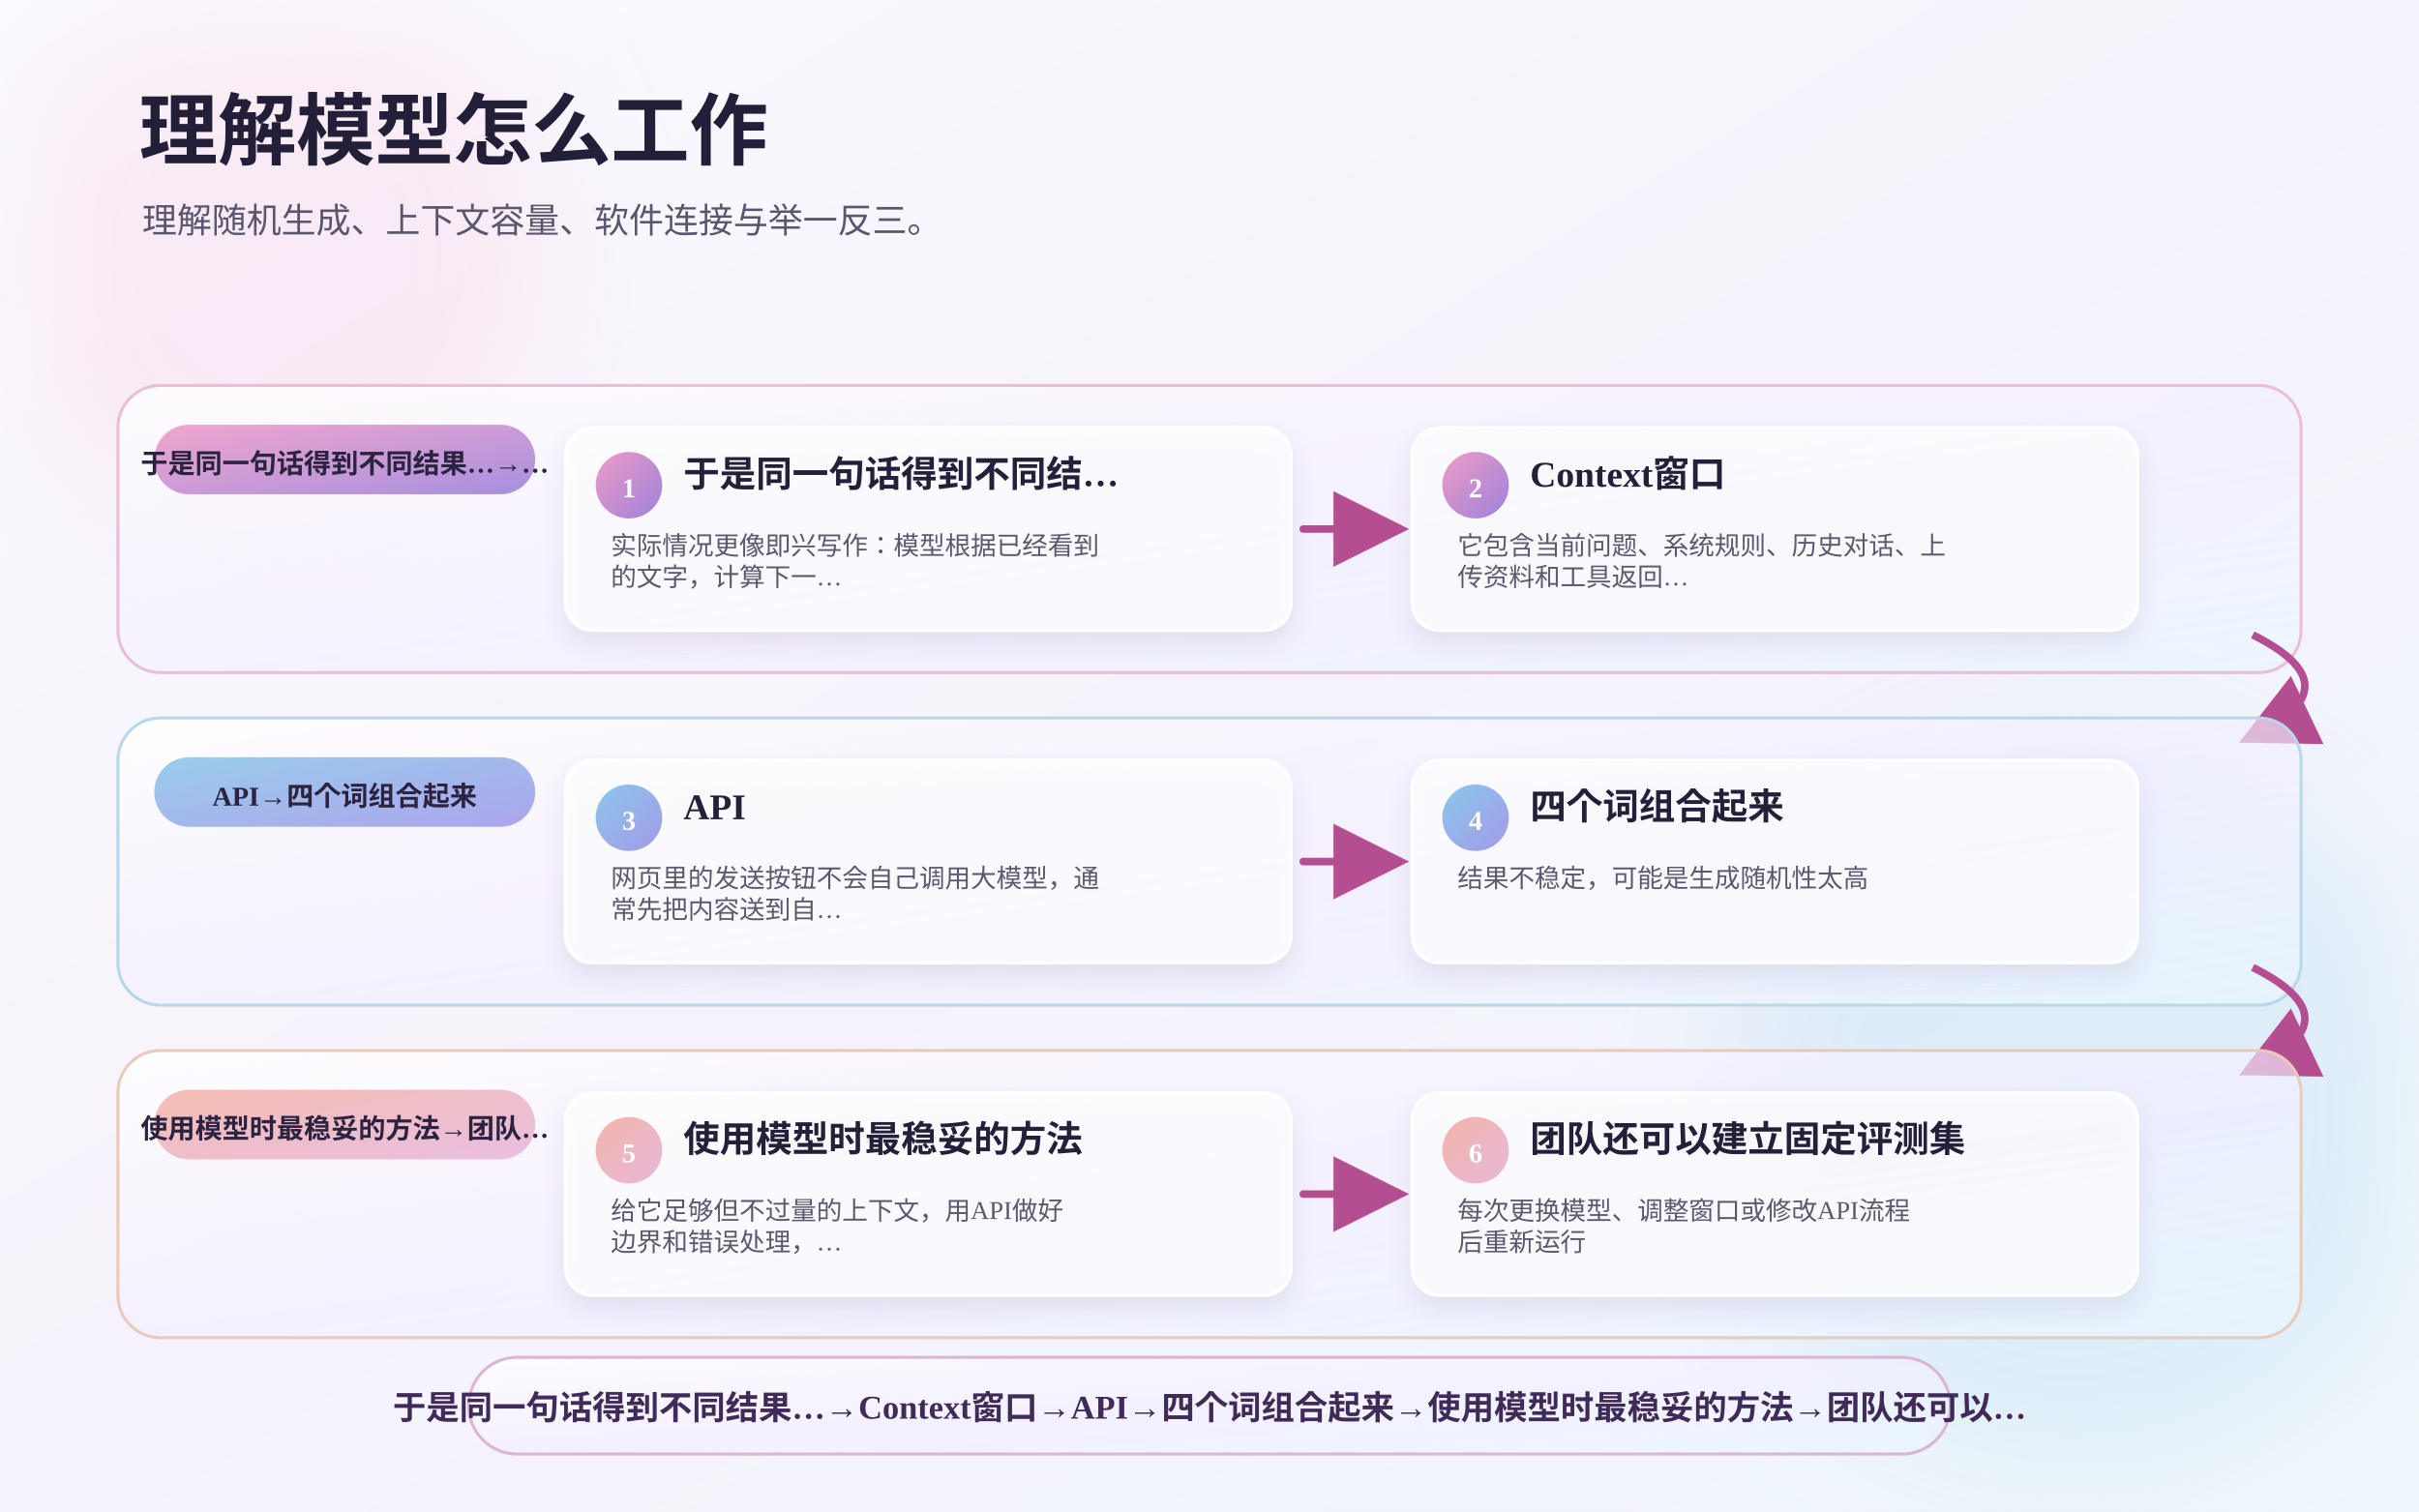
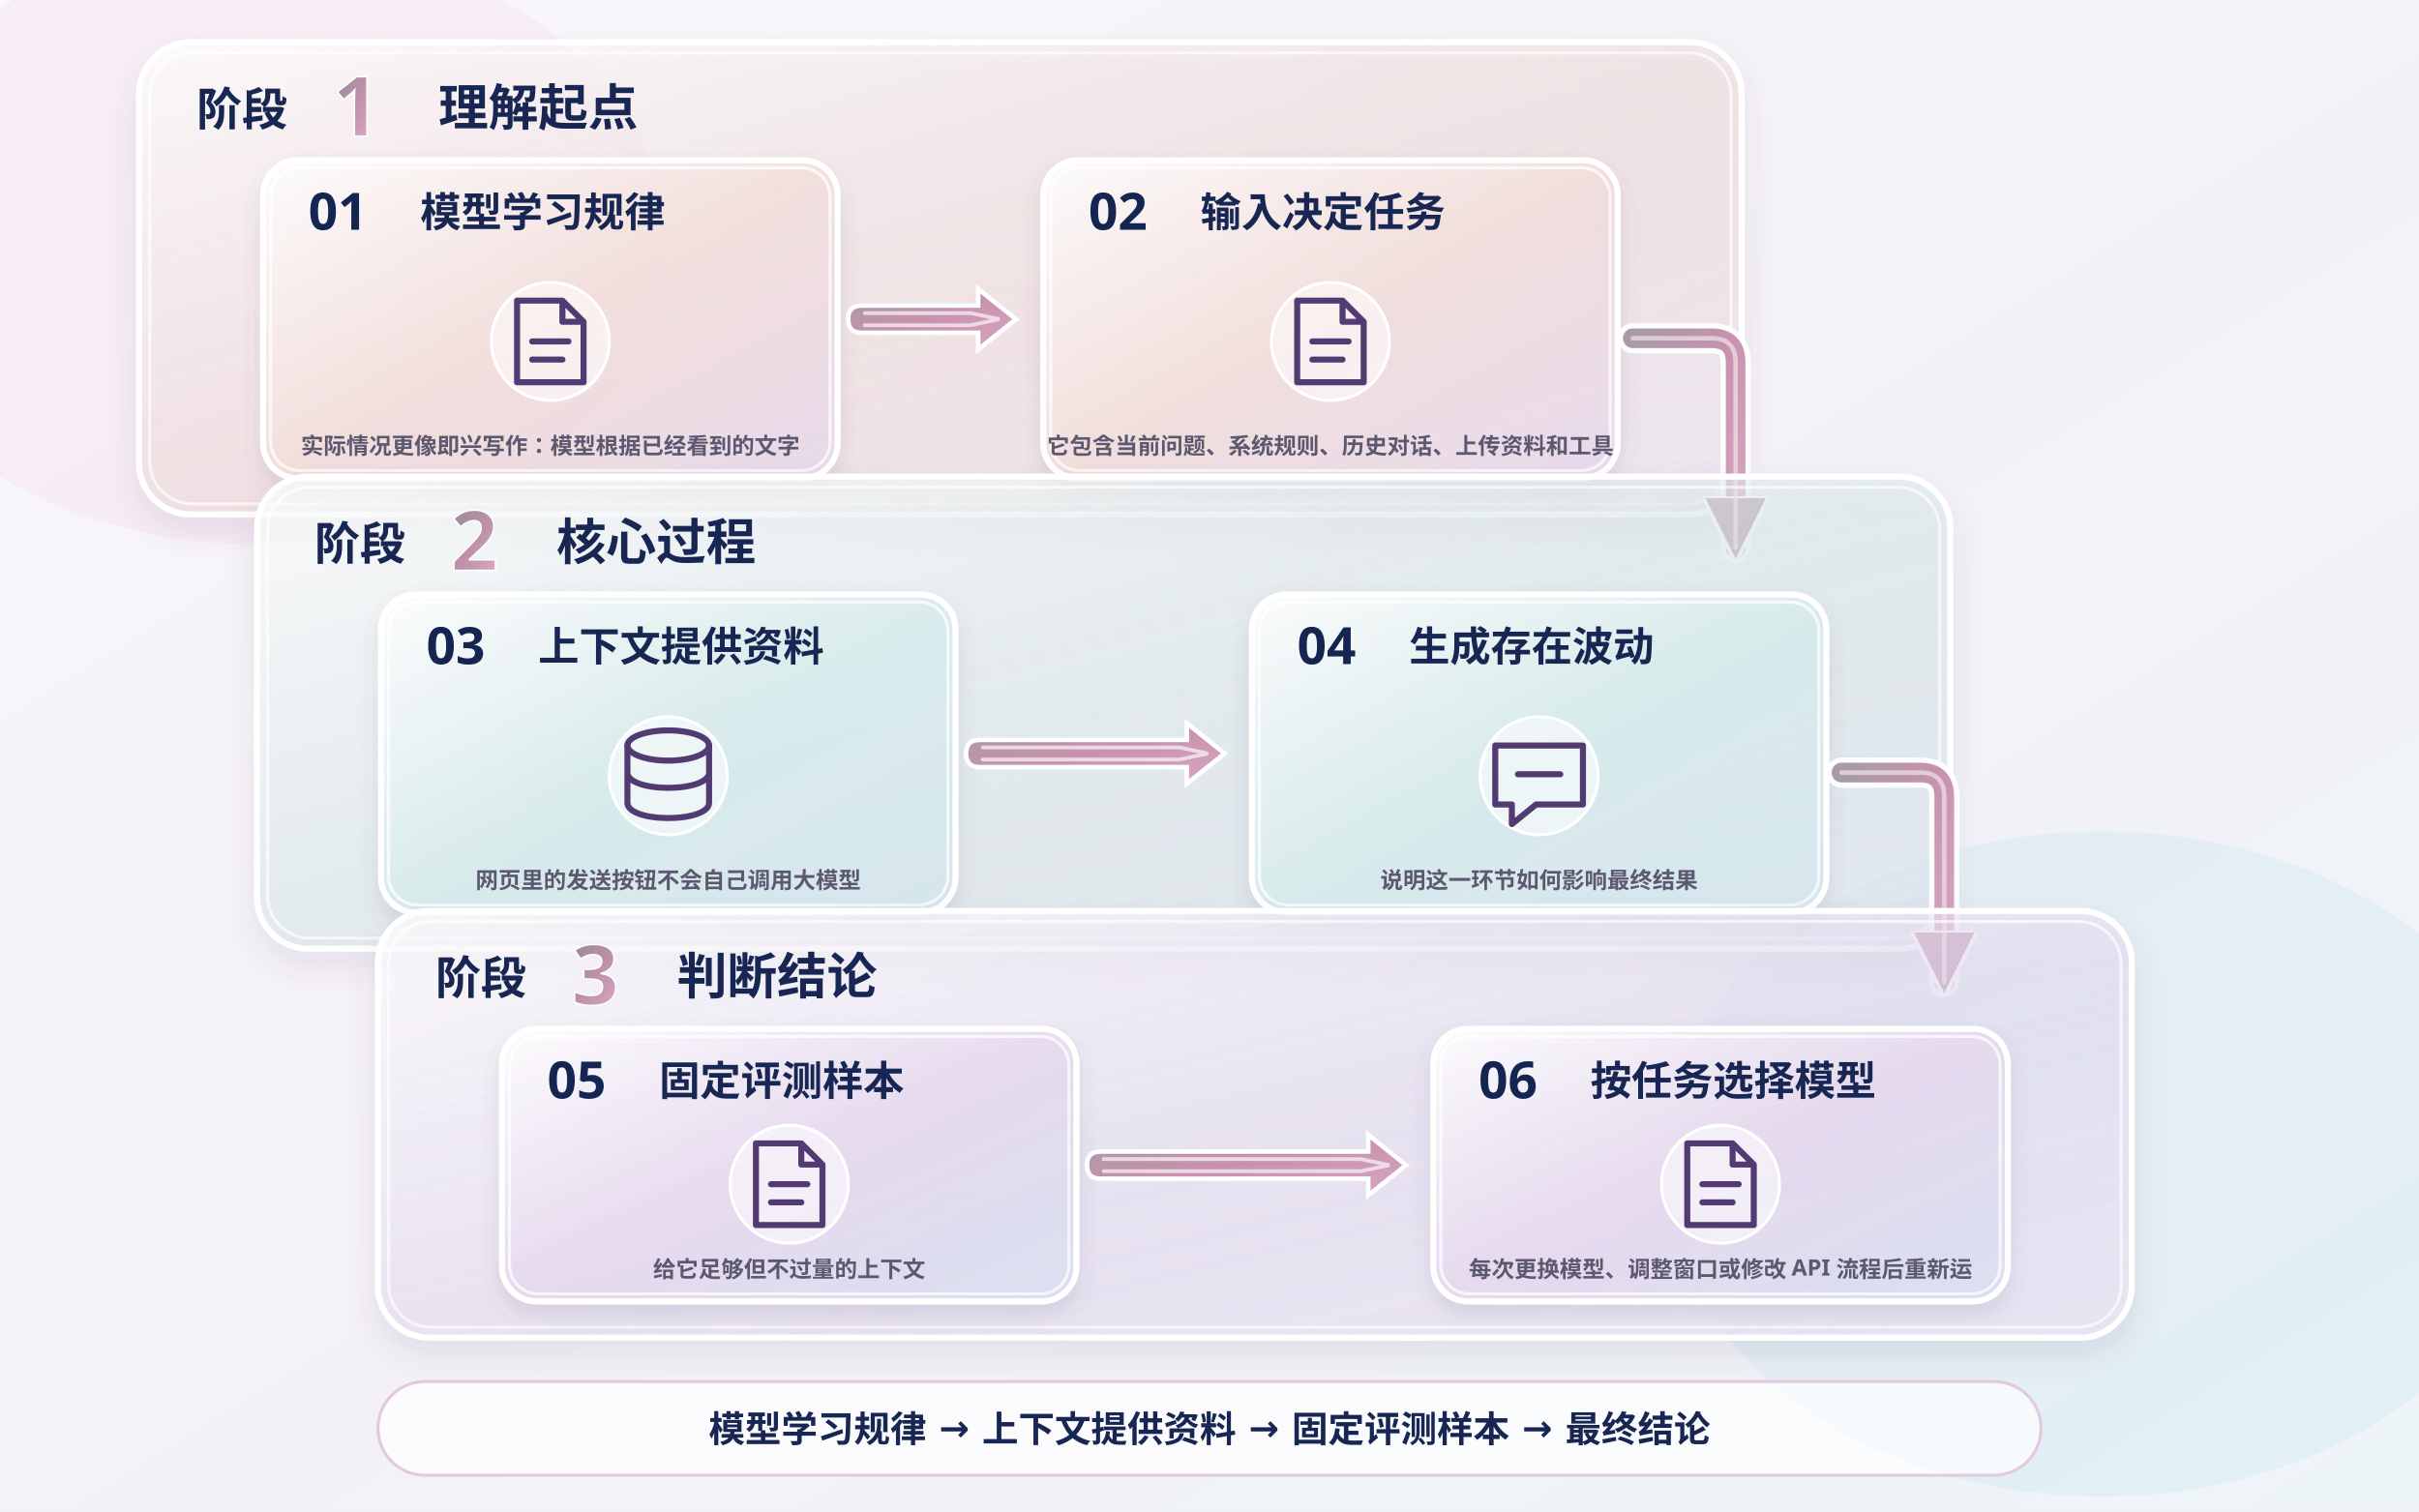
<svg xmlns="http://www.w3.org/2000/svg" width="1600" height="1000" viewBox="0 0 1600 1000">
  <defs>
    <linearGradient id="bg" x1="0" y1="0" x2="1" y2="1">
-       <stop offset="0" stop-color="#fbfbff" />
-       <stop offset=".48" stop-color="#f6f2fb" />
-       <stop offset="1" stop-color="#eef7fb" />
+       <stop stop-color="#f9f8fb" />
+       <stop offset=".48" stop-color="#f4f1f7" />
+       <stop offset="1" stop-color="#edf4f8" />
    </linearGradient>
-     <linearGradient id="pink" x1="0" y1="0" x2="1" y2="1">
-       <stop stop-color="#ef9bc7" />
-       <stop offset="1" stop-color="#9d82db" />
+     <linearGradient id="stageWarm" x1="0" y1="0" x2="1" y2="1">
+       <stop stop-color="#fff" stop-opacity=".76" />
+       <stop offset=".55" stop-color="#f0d9d6" stop-opacity=".48" />
+       <stop offset="1" stop-color="#eee7f3" stop-opacity=".66" />
    </linearGradient>
-     <linearGradient id="blue" x1="0" y1="0" x2="1" y2="1">
-       <stop stop-color="#8cc7eb" />
-       <stop offset="1" stop-color="#a29ae8" />
+     <linearGradient id="stageCool" x1="0" y1="0" x2="1" y2="1">
+       <stop stop-color="#fff" stop-opacity=".77" />
+       <stop offset=".55" stop-color="#d8e9e8" stop-opacity=".54" />
+       <stop offset="1" stop-color="#e0e6f2" stop-opacity=".65" />
    </linearGradient>
-     <linearGradient id="peach" x1="0" y1="0" x2="1" y2="1">
-       <stop stop-color="#f3b4a8" />
-       <stop offset="1" stop-color="#e8b8dc" />
+     <linearGradient id="stageViolet" x1="0" y1="0" x2="1" y2="1">
+       <stop stop-color="#fff" stop-opacity=".78" />
+       <stop offset=".55" stop-color="#e5ddf1" stop-opacity=".58" />
+       <stop offset="1" stop-color="#ece5f5" stop-opacity=".68" />
    </linearGradient>
-     <linearGradient id="glass" x1="0" y1="0" x2="1" y2="1">
-       <stop stop-color="#ffffff" stop-opacity=".88" />
-       <stop offset=".5" stop-color="#f4efff" stop-opacity=".65" />
-       <stop offset="1" stop-color="#e9f6ff" stop-opacity=".74" />
+     <linearGradient id="cardWarm" x1="0" y1="0" x2="1" y2="1">
+       <stop stop-color="#fff" stop-opacity=".91" />
+       <stop offset=".5" stop-color="#f6e1dd" stop-opacity=".75" />
+       <stop offset="1" stop-color="#e9d8ee" stop-opacity=".78" />
    </linearGradient>
+     <linearGradient id="cardMint" x1="0" y1="0" x2="1" y2="1">
+       <stop stop-color="#fff" stop-opacity=".92" />
+       <stop offset=".5" stop-color="#d9eeee" stop-opacity=".77" />
+       <stop offset="1" stop-color="#d8e8f1" stop-opacity=".78" />
+     </linearGradient>
+     <linearGradient id="cardViolet" x1="0" y1="0" x2="1" y2="1">
+       <stop stop-color="#fff" stop-opacity=".92" />
+       <stop offset=".5" stop-color="#e8daf0" stop-opacity=".78" />
+       <stop offset="1" stop-color="#d9e2f3" stop-opacity=".8" />
+     </linearGradient>
+     <linearGradient id="arrowGrad" x1="0" y1="0" x2="1" y2="1">
+       <stop stop-color="#a79ba5" />
+       <stop offset=".48" stop-color="#c792ad" />
+       <stop offset="1" stop-color="#d9a6c2" />
+     </linearGradient>
+     <linearGradient id="numberGrad" x1="0" y1="0" x2="1" y2="1">
+       <stop stop-color="#978d98" />
+       <stop offset=".5" stop-color="#bd8fa9" />
+       <stop offset="1" stop-color="#d7a5bf" />
+     </linearGradient>
+     <filter id="stageShadow" x="-20%" y="-20%" width="140%" height="150%">
+       <feDropShadow dx="0" dy="10" stdDeviation="9" flood-color="#5f5674" flood-opacity=".16" />
+     </filter>
    <filter id="shadow" x="-20%" y="-20%" width="140%" height="150%">
-       <feDropShadow dx="0" dy="8" stdDeviation="7" flood-color="#6b568f" flood-opacity=".15" />
+       <feDropShadow dx="0" dy="7" stdDeviation="6" flood-color="#665875" flood-opacity=".16" />
    </filter>
-     <filter id="soft" x="-30%" y="-30%" width="160%" height="160%">
-       <feGaussianBlur stdDeviation="42" />
-     </filter>
-     <marker id="arrow" markerWidth="10" markerHeight="10" refX="8" refY="5" orient="auto">
-       <path d="M0,0 L10,5 L0,10 Z" fill="#b54e91" />
+     <marker id="arrow" markerUnits="userSpaceOnUse" markerWidth="44" markerHeight="44" refX="34" refY="22" orient="auto">
+       <path d="M0 0L44 22L0 44Z" fill="#bd91aa" stroke="#fff" stroke-width="2.5" />
    </marker>
  </defs>
  <rect width="1600" height="1000" fill="url(#bg)" />
-   <circle cx="180" cy="170" r="190" fill="#f4add0" opacity=".18" filter="url(#soft)" />
-   <circle cx="1370" cy="730" r="240" fill="#87c8ec" opacity=".18" filter="url(#soft)" />
-   <text x="92" y="105" text-anchor="start" font-size="52" font-weight="760" fill="#231f38">
-     <tspan x="92" dy="0">理解模型怎么工作</tspan>
-   </text>
-   <text x="94" y="154" text-anchor="start" font-size="23" font-weight="500" fill="#59566d">
-     <tspan x="94" dy="0">理解随机生成、上下文容量、软件连接与举一反三。</tspan>
-   </text>
-   <rect x="78" y="255" width="1444" height="190" rx="28" fill="url(#glass)" stroke="#e8bfd7" stroke-width="2" />
-   <rect x="102" y="281" width="252" height="46" rx="23" fill="url(#pink)" opacity=".88" />
-   <text x="228" y="313" text-anchor="middle" font-size="18" font-weight="740" fill="#2b2340">
-     <tspan x="228" dy="0">于是同一句话得到不同结果…→…</tspan>
-   </text>
-   <rect x="374.0" y="283" width="480" height="134" rx="18" fill="#ffffff" fill-opacity=".74" stroke="#ffffff" stroke-width="2" filter="url(#shadow)" />
-   <circle cx="416.0" cy="321" r="22" fill="url(#pink)" />
-   <text x="416.0" y="329" text-anchor="middle" font-size="18" font-weight="800" fill="#ffffff">
-     <tspan x="416.0" dy="0">1</tspan>
-   </text>
-   <text x="452.0" y="322" text-anchor="start" font-size="24" font-weight="760" fill="#252039">
-     <tspan x="452.0" dy="0">于是同一句话得到不同结…</tspan>
-   </text>
-   <text x="404.0" y="367" text-anchor="start" font-size="17" font-weight="480" fill="#5d586e">
-     <tspan x="404.0" dy="0">实际情况更像即兴写作：模型根据已经看到</tspan>
-     <tspan x="404.0" dy="20.74">的文字，计算下一…</tspan>
-   </text>
-   <path d="M 862.0 350 L 922.0 350" stroke="#b54e91" stroke-width="5" stroke-linecap="round" marker-end="url(#arrow)" />
-   <rect x="934.0" y="283" width="480" height="134" rx="18" fill="#ffffff" fill-opacity=".74" stroke="#ffffff" stroke-width="2" filter="url(#shadow)" />
-   <circle cx="976.0" cy="321" r="22" fill="url(#pink)" />
-   <text x="976.0" y="329" text-anchor="middle" font-size="18" font-weight="800" fill="#ffffff">
-     <tspan x="976.0" dy="0">2</tspan>
-   </text>
-   <text x="1012.0" y="322" text-anchor="start" font-size="24" font-weight="760" fill="#252039">
-     <tspan x="1012.0" dy="0">Context窗口</tspan>
-   </text>
-   <text x="964.0" y="367" text-anchor="start" font-size="17" font-weight="480" fill="#5d586e">
-     <tspan x="964.0" dy="0">它包含当前问题、系统规则、历史对话、上</tspan>
-     <tspan x="964.0" dy="20.74">传资料和工具返回…</tspan>
-   </text>
-   <path d="M 1490 420 C 1536 443,1536 465,1490 487" fill="none" stroke="#b54e91" stroke-width="5" marker-end="url(#arrow)" />
-   <rect x="78" y="475" width="1444" height="190" rx="28" fill="url(#glass)" stroke="#bad7ea" stroke-width="2" />
-   <rect x="102" y="501" width="252" height="46" rx="23" fill="url(#blue)" opacity=".88" />
-   <text x="228" y="533" text-anchor="middle" font-size="18" font-weight="740" fill="#2b2340">
-     <tspan x="228" dy="0">API→四个词组合起来</tspan>
-   </text>
-   <rect x="374.0" y="503" width="480" height="134" rx="18" fill="#ffffff" fill-opacity=".74" stroke="#ffffff" stroke-width="2" filter="url(#shadow)" />
-   <circle cx="416.0" cy="541" r="22" fill="url(#blue)" />
-   <text x="416.0" y="549" text-anchor="middle" font-size="18" font-weight="800" fill="#ffffff">
-     <tspan x="416.0" dy="0">3</tspan>
-   </text>
-   <text x="452.0" y="542" text-anchor="start" font-size="24" font-weight="760" fill="#252039">
-     <tspan x="452.0" dy="0">API</tspan>
-   </text>
-   <text x="404.0" y="587" text-anchor="start" font-size="17" font-weight="480" fill="#5d586e">
-     <tspan x="404.0" dy="0">网页里的发送按钮不会自己调用大模型，通</tspan>
-     <tspan x="404.0" dy="20.74">常先把内容送到自…</tspan>
-   </text>
-   <path d="M 862.0 570 L 922.0 570" stroke="#b54e91" stroke-width="5" stroke-linecap="round" marker-end="url(#arrow)" />
-   <rect x="934.0" y="503" width="480" height="134" rx="18" fill="#ffffff" fill-opacity=".74" stroke="#ffffff" stroke-width="2" filter="url(#shadow)" />
-   <circle cx="976.0" cy="541" r="22" fill="url(#blue)" />
-   <text x="976.0" y="549" text-anchor="middle" font-size="18" font-weight="800" fill="#ffffff">
-     <tspan x="976.0" dy="0">4</tspan>
-   </text>
-   <text x="1012.0" y="542" text-anchor="start" font-size="24" font-weight="760" fill="#252039">
-     <tspan x="1012.0" dy="0">四个词组合起来</tspan>
-   </text>
-   <text x="964.0" y="587" text-anchor="start" font-size="17" font-weight="480" fill="#5d586e">
-     <tspan x="964.0" dy="0">结果不稳定，可能是生成随机性太高</tspan>
-   </text>
-   <path d="M 1490 640 C 1536 663,1536 685,1490 707" fill="none" stroke="#b54e91" stroke-width="5" marker-end="url(#arrow)" />
-   <rect x="78" y="695" width="1444" height="190" rx="28" fill="url(#glass)" stroke="#e9cabc" stroke-width="2" />
-   <rect x="102" y="721" width="252" height="46" rx="23" fill="url(#peach)" opacity=".88" />
-   <text x="228" y="753" text-anchor="middle" font-size="18" font-weight="740" fill="#2b2340">
-     <tspan x="228" dy="0">使用模型时最稳妥的方法→团队…</tspan>
-   </text>
-   <rect x="374.0" y="723" width="480" height="134" rx="18" fill="#ffffff" fill-opacity=".74" stroke="#ffffff" stroke-width="2" filter="url(#shadow)" />
-   <circle cx="416.0" cy="761" r="22" fill="url(#peach)" />
-   <text x="416.0" y="769" text-anchor="middle" font-size="18" font-weight="800" fill="#ffffff">
-     <tspan x="416.0" dy="0">5</tspan>
-   </text>
-   <text x="452.0" y="762" text-anchor="start" font-size="24" font-weight="760" fill="#252039">
-     <tspan x="452.0" dy="0">使用模型时最稳妥的方法</tspan>
-   </text>
-   <text x="404.0" y="807" text-anchor="start" font-size="17" font-weight="480" fill="#5d586e">
-     <tspan x="404.0" dy="0">给它足够但不过量的上下文，用API做好</tspan>
-     <tspan x="404.0" dy="20.74">边界和错误处理，…</tspan>
-   </text>
-   <path d="M 862.0 790 L 922.0 790" stroke="#b54e91" stroke-width="5" stroke-linecap="round" marker-end="url(#arrow)" />
-   <rect x="934.0" y="723" width="480" height="134" rx="18" fill="#ffffff" fill-opacity=".74" stroke="#ffffff" stroke-width="2" filter="url(#shadow)" />
-   <circle cx="976.0" cy="761" r="22" fill="url(#peach)" />
-   <text x="976.0" y="769" text-anchor="middle" font-size="18" font-weight="800" fill="#ffffff">
-     <tspan x="976.0" dy="0">6</tspan>
-   </text>
-   <text x="1012.0" y="762" text-anchor="start" font-size="24" font-weight="760" fill="#252039">
-     <tspan x="1012.0" dy="0">团队还可以建立固定评测集</tspan>
-   </text>
-   <text x="964.0" y="807" text-anchor="start" font-size="17" font-weight="480" fill="#5d586e">
-     <tspan x="964.0" dy="0">每次更换模型、调整窗口或修改API流程</tspan>
-     <tspan x="964.0" dy="20.74">后重新运行</tspan>
-   </text>
-   <rect x="310" y="898" width="980" height="64" rx="32" fill="url(#glass)" stroke="#dcb5d3" stroke-width="2" />
-   <text x="800" y="939" text-anchor="middle" font-size="22" font-weight="760" fill="#402b58">
-     <tspan x="800" dy="0">于是同一句话得到不同结果…→Context窗口→API→四个词组合起来→使用模型时最稳妥的方法→团队还可以…</tspan>
-   </text>
+   <ellipse cx="170" cy="160" rx="270" ry="200" fill="#eeb9d0" opacity=".14" />
+   <ellipse cx="1390" cy="770" rx="290" ry="220" fill="#9acfe4" opacity=".14" />
+   <g filter="url(#stageShadow)">
+     <rect x="92" y="28.0" width="1060" height="312.333" rx="34" fill="url(#stageWarm)" stroke="#fff" stroke-width="4" />
+     <rect x="99" y="35.0" width="1046" height="298.333" rx="28" fill="none" stroke="#fff" stroke-opacity=".66" stroke-width="2" />
+   </g>
+   <text x="130" y="83.0" text-anchor="start" font-family="Noto Sans SC, Microsoft YaHei, sans-serif" font-size="30" font-weight="850" fill="#172653">阶段</text>
+   <text x="220" y="90.0" font-family="Noto Sans SC, Microsoft YaHei, sans-serif" font-size="55" font-weight="950" fill="url(#numberGrad)" stroke="#fff" stroke-width="1">1</text>
+   <text x="290" y="83.0" text-anchor="start" font-family="Noto Sans SC, Microsoft YaHei, sans-serif" font-size="33" font-weight="900" fill="#172653">理解起点</text>
+   <g filter="url(#shadow)">
+     <rect x="174" y="106.0" width="380" height="210.333" rx="23" fill="url(#cardWarm)" stroke="#fff" stroke-width="4" />
+     <rect x="179" y="111.0" width="370" height="200.333" rx="19" fill="none" stroke="#fff" stroke-opacity=".72" stroke-width="2" />
+   </g>
+   <text x="204" y="152.0" text-anchor="start" font-family="Noto Sans SC, Microsoft YaHei, sans-serif" font-size="34" font-weight="900" fill="#142552">01</text>
+   <text x="278" y="150.0" text-anchor="start" font-family="Noto Sans SC, Microsoft YaHei, sans-serif" font-size="27" font-weight="850" fill="#172653">模型学习规律</text>
+   <circle cx="364.0" cy="225.89" r="39" fill="#fff" fill-opacity=".54" stroke="#fff" stroke-width="2" />
+   <path d="M342.0,198.89h30l14,14v40h-44z M372.0,198.89v14h14 M352.0,225.89h24 M352.0,237.89h20" fill="none" stroke="#513b72" stroke-width="4" stroke-linecap="round" stroke-linejoin="round" />
+   <text x="364.0" y="300.333" text-anchor="middle" font-family="Noto Sans SC, Microsoft YaHei, sans-serif" font-size="15" font-weight="580" fill="#5c5870">实际情况更像即兴写作：模型根据已经看到的文字</text>
+   <g filter="url(#shadow)">
+     <rect x="690" y="106.0" width="380" height="210.333" rx="23" fill="url(#cardWarm)" stroke="#fff" stroke-width="4" />
+     <rect x="695" y="111.0" width="370" height="200.333" rx="19" fill="none" stroke="#fff" stroke-opacity=".72" stroke-width="2" />
+   </g>
+   <text x="720" y="152.0" text-anchor="start" font-family="Noto Sans SC, Microsoft YaHei, sans-serif" font-size="34" font-weight="900" fill="#142552">02</text>
+   <text x="794" y="150.0" text-anchor="start" font-family="Noto Sans SC, Microsoft YaHei, sans-serif" font-size="27" font-weight="850" fill="#172653">输入决定任务</text>
+   <circle cx="880.0" cy="225.89" r="39" fill="#fff" fill-opacity=".54" stroke="#fff" stroke-width="2" />
+   <path d="M858.0,198.89h30l14,14v40h-44z M888.0,198.89v14h14 M868.0,225.89h24 M868.0,237.89h20" fill="none" stroke="#513b72" stroke-width="4" stroke-linecap="round" stroke-linejoin="round" />
+   <text x="880.0" y="300.333" text-anchor="middle" font-family="Noto Sans SC, Microsoft YaHei, sans-serif" font-size="15" font-weight="580" fill="#5c5870">它包含当前问题、系统规则、历史对话、上传资料和工具</text>
+   <g>
+     <path d="M570 202.167 H647 V191.167 L672 211.167 L647 231.167 V220.167 H570         Q561 220.167 561 211.167 Q561 202.167 570 202.167 Z" fill="url(#arrowGrad)" stroke="#fff" stroke-width="3" />
+     <path d="M572 207.167 H642 L661 211.167 L642 215.167 H572" fill="none" stroke="#f5e8ef" stroke-opacity=".82" stroke-width="2.5" stroke-linecap="round" />
+   </g>
+   <g>
+     <path d="M1080 223.787 H1132 Q1148 223.787 1148 239.787 V362.333" fill="none" stroke="#fff" stroke-opacity=".92" stroke-width="20" stroke-linecap="round" stroke-linejoin="round" />
+     <path d="M1080 223.787 H1132 Q1148 223.787 1148 239.787 V362.333" fill="none" stroke="url(#arrowGrad)" stroke-width="13" stroke-linecap="round" stroke-linejoin="round" marker-end="url(#arrow)" />
+     <path d="M1080 223.787 H1132 Q1148 223.787 1148 239.787 V362.333" fill="none" stroke="#f5e8ef" stroke-opacity=".64" stroke-width="3" stroke-linecap="round" stroke-linejoin="round" />
+   </g>
+   <g filter="url(#stageShadow)">
+     <rect x="170" y="315.333" width="1120" height="312.333" rx="34" fill="url(#stageCool)" stroke="#fff" stroke-width="4" />
+     <rect x="177" y="322.333" width="1106" height="298.333" rx="28" fill="none" stroke="#fff" stroke-opacity=".66" stroke-width="2" />
+   </g>
+   <text x="208" y="370.333" text-anchor="start" font-family="Noto Sans SC, Microsoft YaHei, sans-serif" font-size="30" font-weight="850" fill="#172653">阶段</text>
+   <text x="298" y="377.333" font-family="Noto Sans SC, Microsoft YaHei, sans-serif" font-size="55" font-weight="950" fill="url(#numberGrad)" stroke="#fff" stroke-width="1">2</text>
+   <text x="368" y="370.333" text-anchor="start" font-family="Noto Sans SC, Microsoft YaHei, sans-serif" font-size="33" font-weight="900" fill="#172653">核心过程</text>
+   <g filter="url(#shadow)">
+     <rect x="252" y="393.333" width="380" height="210.333" rx="23" fill="url(#cardMint)" stroke="#fff" stroke-width="4" />
+     <rect x="257" y="398.333" width="370" height="200.333" rx="19" fill="none" stroke="#fff" stroke-opacity=".72" stroke-width="2" />
+   </g>
+   <text x="282" y="439.333" text-anchor="start" font-family="Noto Sans SC, Microsoft YaHei, sans-serif" font-size="34" font-weight="900" fill="#142552">03</text>
+   <text x="356" y="437.333" text-anchor="start" font-family="Noto Sans SC, Microsoft YaHei, sans-serif" font-size="27" font-weight="850" fill="#172653">上下文提供资料</text>
+   <circle cx="442.0" cy="513.223" r="39" fill="#fff" fill-opacity=".54" stroke="#fff" stroke-width="2" />
+   <ellipse cx="442.0" cy="493.223" rx="27" ry="10" fill="none" stroke="#513b72" stroke-width="4" stroke-linecap="round" stroke-linejoin="round" />
+   <path d="M415.0,493.223v38c0,6 12,10 27,10s27-4 27-10v-38 M415.0,511.223c0,6 12,10 27,10s27-4 27-10" fill="none" stroke="#513b72" stroke-width="4" stroke-linecap="round" stroke-linejoin="round" />
+   <text x="442.0" y="587.667" text-anchor="middle" font-family="Noto Sans SC, Microsoft YaHei, sans-serif" font-size="15" font-weight="580" fill="#5c5870">网页里的发送按钮不会自己调用大模型</text>
+   <g filter="url(#shadow)">
+     <rect x="828" y="393.333" width="380" height="210.333" rx="23" fill="url(#cardMint)" stroke="#fff" stroke-width="4" />
+     <rect x="833" y="398.333" width="370" height="200.333" rx="19" fill="none" stroke="#fff" stroke-opacity=".72" stroke-width="2" />
+   </g>
+   <text x="858" y="439.333" text-anchor="start" font-family="Noto Sans SC, Microsoft YaHei, sans-serif" font-size="34" font-weight="900" fill="#142552">04</text>
+   <text x="932" y="437.333" text-anchor="start" font-family="Noto Sans SC, Microsoft YaHei, sans-serif" font-size="27" font-weight="850" fill="#172653">生成存在波动</text>
+   <circle cx="1018.0" cy="513.223" r="39" fill="#fff" fill-opacity=".54" stroke="#fff" stroke-width="2" />
+   <path d="M989.0,493.223h58v39h-31l-16,13v-13h-11z M1004.0,512.223h28" fill="none" stroke="#513b72" stroke-width="4" stroke-linecap="round" stroke-linejoin="round" />
+   <text x="1018.0" y="587.667" text-anchor="middle" font-family="Noto Sans SC, Microsoft YaHei, sans-serif" font-size="15" font-weight="580" fill="#5c5870">说明这一环节如何影响最终结果</text>
+   <g>
+     <path d="M648 489.5 H785 V478.5 L810 498.5 L785 518.5 V507.5 H648         Q639 507.5 639 498.5 Q639 489.5 648 489.5 Z" fill="url(#arrowGrad)" stroke="#fff" stroke-width="3" />
+     <path d="M650 494.5 H780 L799 498.5 L780 502.5 H650" fill="none" stroke="#f5e8ef" stroke-opacity=".82" stroke-width="2.5" stroke-linecap="round" />
+   </g>
+   <g>
+     <path d="M1218 511.12 H1270 Q1286 511.12 1286 527.12 V649.667" fill="none" stroke="#fff" stroke-opacity=".92" stroke-width="20" stroke-linecap="round" stroke-linejoin="round" />
+     <path d="M1218 511.12 H1270 Q1286 511.12 1286 527.12 V649.667" fill="none" stroke="url(#arrowGrad)" stroke-width="13" stroke-linecap="round" stroke-linejoin="round" marker-end="url(#arrow)" />
+     <path d="M1218 511.12 H1270 Q1286 511.12 1286 527.12 V649.667" fill="none" stroke="#f5e8ef" stroke-opacity=".64" stroke-width="3" stroke-linecap="round" stroke-linejoin="round" />
+   </g>
+   <g filter="url(#stageShadow)">
+     <rect x="250" y="602.667" width="1160" height="282.333" rx="34" fill="url(#stageViolet)" stroke="#fff" stroke-width="4" />
+     <rect x="257" y="609.667" width="1146" height="268.333" rx="28" fill="none" stroke="#fff" stroke-opacity=".66" stroke-width="2" />
+   </g>
+   <text x="288" y="657.667" text-anchor="start" font-family="Noto Sans SC, Microsoft YaHei, sans-serif" font-size="30" font-weight="850" fill="#172653">阶段</text>
+   <text x="378" y="664.667" font-family="Noto Sans SC, Microsoft YaHei, sans-serif" font-size="55" font-weight="950" fill="url(#numberGrad)" stroke="#fff" stroke-width="1">3</text>
+   <text x="448" y="657.667" text-anchor="start" font-family="Noto Sans SC, Microsoft YaHei, sans-serif" font-size="33" font-weight="900" fill="#172653">判断结论</text>
+   <g filter="url(#shadow)">
+     <rect x="332" y="680.667" width="380" height="180.333" rx="23" fill="url(#cardViolet)" stroke="#fff" stroke-width="4" />
+     <rect x="337" y="685.667" width="370" height="170.333" rx="19" fill="none" stroke="#fff" stroke-opacity=".72" stroke-width="2" />
+   </g>
+   <text x="362" y="726.667" text-anchor="start" font-family="Noto Sans SC, Microsoft YaHei, sans-serif" font-size="34" font-weight="900" fill="#142552">05</text>
+   <text x="436" y="724.667" text-anchor="start" font-family="Noto Sans SC, Microsoft YaHei, sans-serif" font-size="27" font-weight="850" fill="#172653">固定评测样本</text>
+   <circle cx="522.0" cy="783.457" r="39" fill="#fff" fill-opacity=".54" stroke="#fff" stroke-width="2" />
+   <path d="M500.0,756.457h30l14,14v40h-44z M530.0,756.457v14h14 M510.0,783.457h24 M510.0,795.457h20" fill="none" stroke="#513b72" stroke-width="4" stroke-linecap="round" stroke-linejoin="round" />
+   <text x="522.0" y="845.0" text-anchor="middle" font-family="Noto Sans SC, Microsoft YaHei, sans-serif" font-size="15" font-weight="580" fill="#5c5870">给它足够但不过量的上下文</text>
+   <g filter="url(#shadow)">
+     <rect x="948" y="680.667" width="380" height="180.333" rx="23" fill="url(#cardViolet)" stroke="#fff" stroke-width="4" />
+     <rect x="953" y="685.667" width="370" height="170.333" rx="19" fill="none" stroke="#fff" stroke-opacity=".72" stroke-width="2" />
+   </g>
+   <text x="978" y="726.667" text-anchor="start" font-family="Noto Sans SC, Microsoft YaHei, sans-serif" font-size="34" font-weight="900" fill="#142552">06</text>
+   <text x="1052" y="724.667" text-anchor="start" font-family="Noto Sans SC, Microsoft YaHei, sans-serif" font-size="27" font-weight="850" fill="#172653">按任务选择模型</text>
+   <circle cx="1138.0" cy="783.457" r="39" fill="#fff" fill-opacity=".54" stroke="#fff" stroke-width="2" />
+   <path d="M1116.0,756.457h30l14,14v40h-44z M1146.0,756.457v14h14 M1126.0,783.457h24 M1126.0,795.457h20" fill="none" stroke="#513b72" stroke-width="4" stroke-linecap="round" stroke-linejoin="round" />
+   <text x="1138.0" y="845.0" text-anchor="middle" font-family="Noto Sans SC, Microsoft YaHei, sans-serif" font-size="15" font-weight="580" fill="#5c5870">每次更换模型、调整窗口或修改 API 流程后重新运</text>
+   <g>
+     <path d="M728 761.833 H905 V750.833 L930 770.833 L905 790.833 V779.833 H728         Q719 779.833 719 770.833 Q719 761.833 728 761.833 Z" fill="url(#arrowGrad)" stroke="#fff" stroke-width="3" />
+     <path d="M730 766.833 H900 L919 770.833 L900 774.833 H730" fill="none" stroke="#f5e8ef" stroke-opacity=".82" stroke-width="2.5" stroke-linecap="round" />
+   </g>
+   <rect x="250" y="914" width="1100" height="62" rx="31" fill="#fff" fill-opacity=".72" stroke="#e2c9db" stroke-width="2" />
+   <text x="800" y="954" text-anchor="middle" font-family="Noto Sans SC, Microsoft YaHei, sans-serif" font-size="24" font-weight="850" fill="#172653">模型学习规律  →  上下文提供资料  →  固定评测样本  →  最终结论</text>
</svg>
